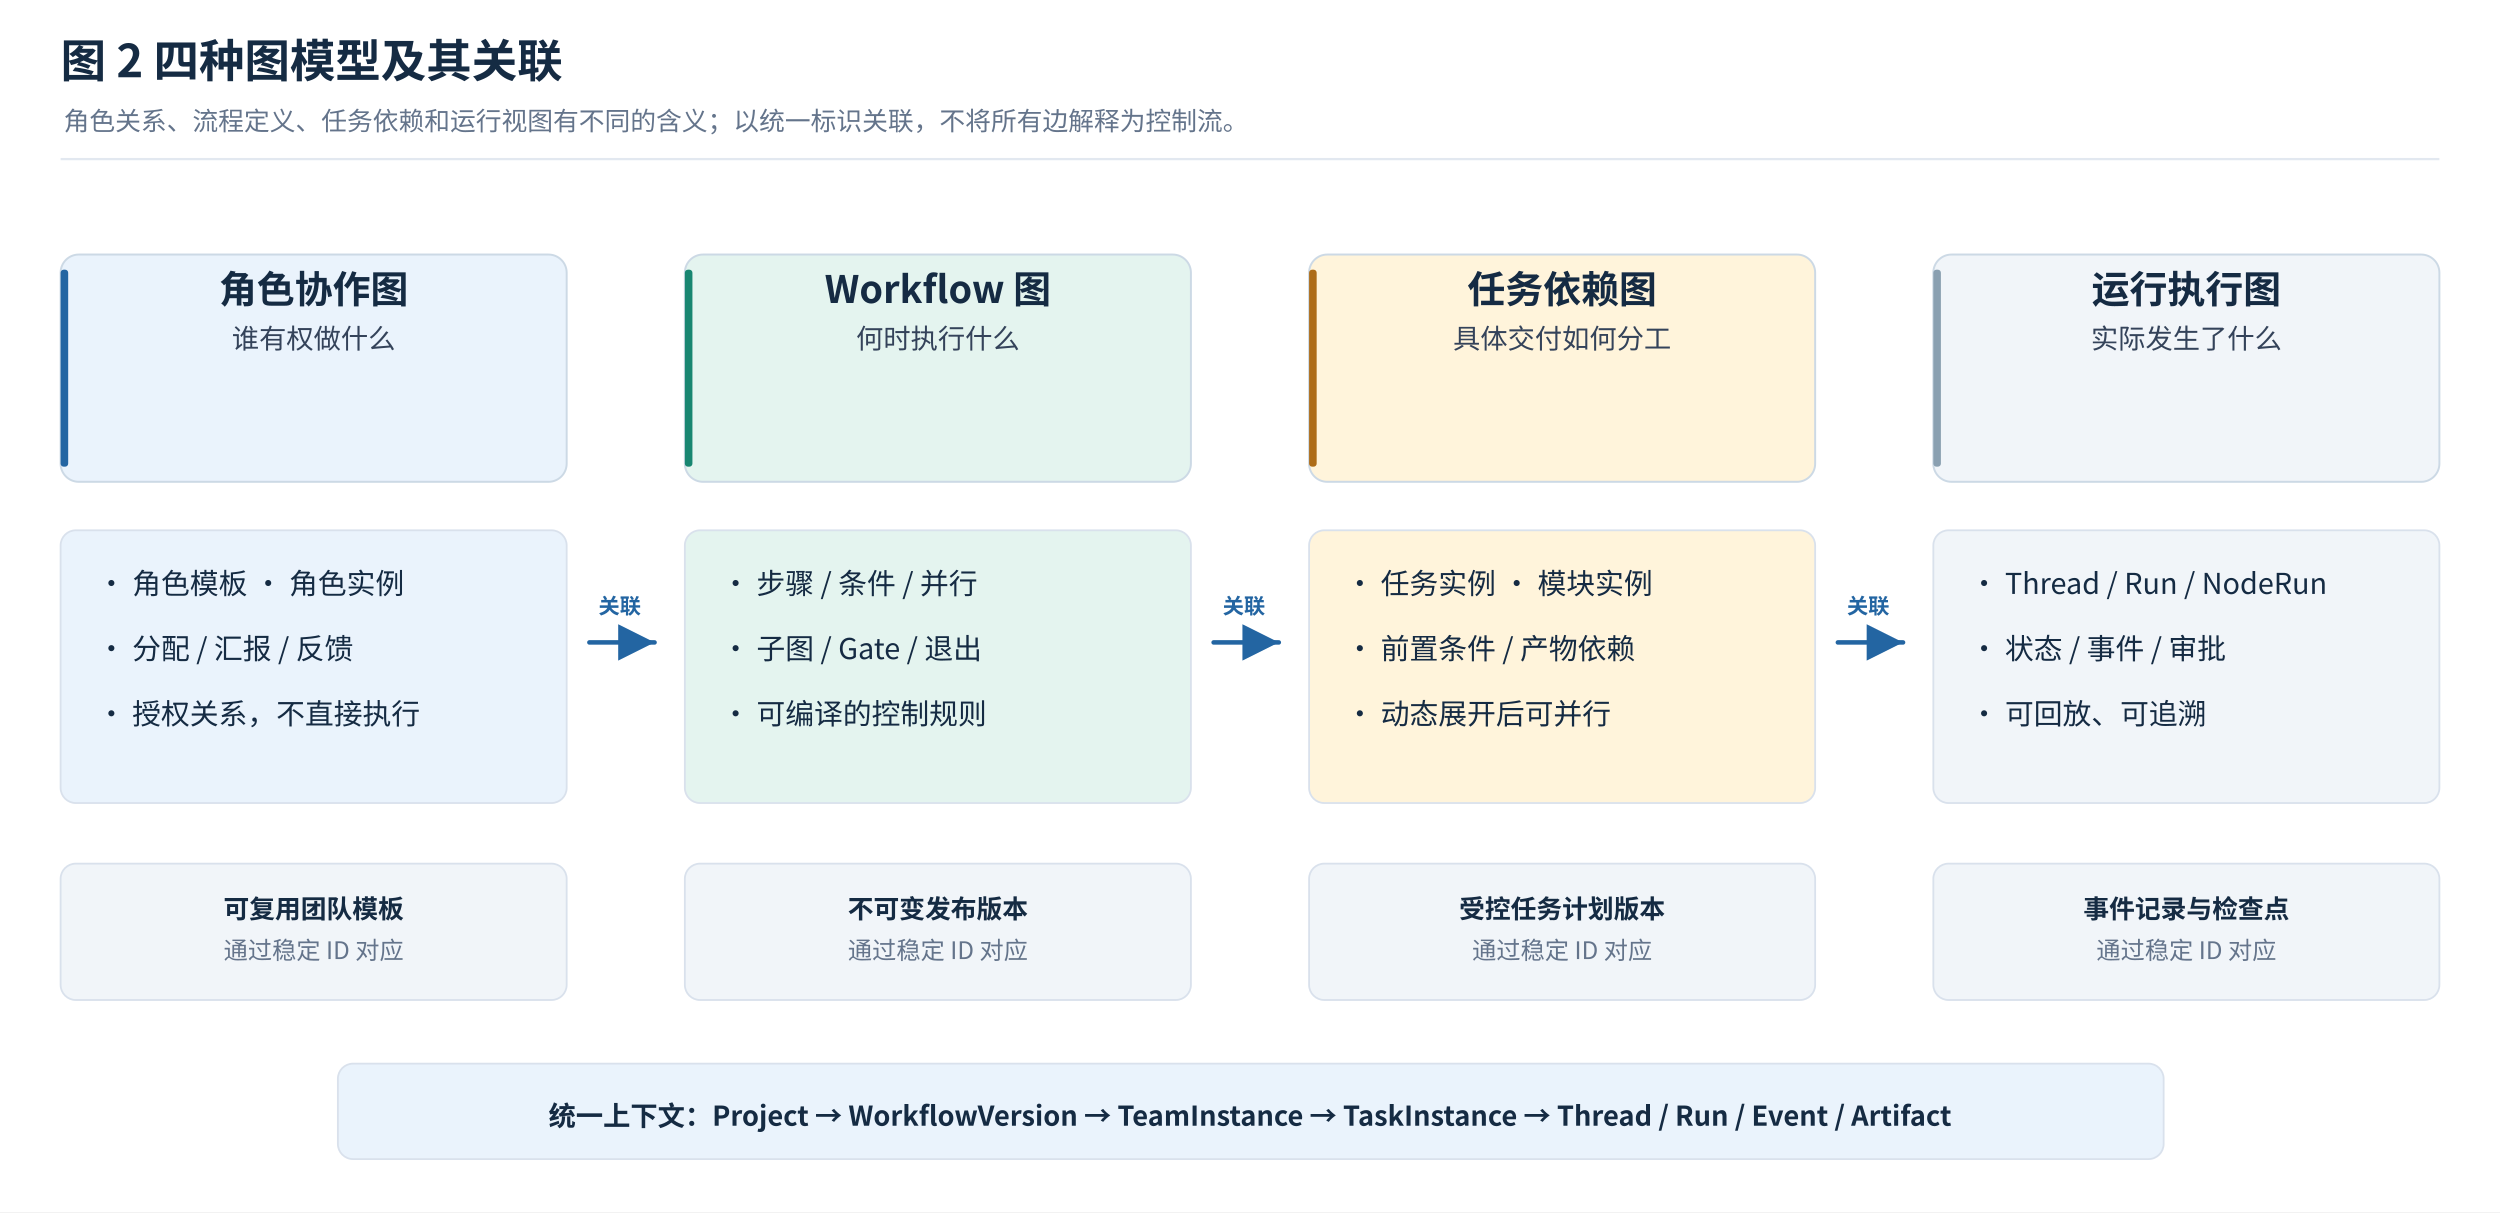
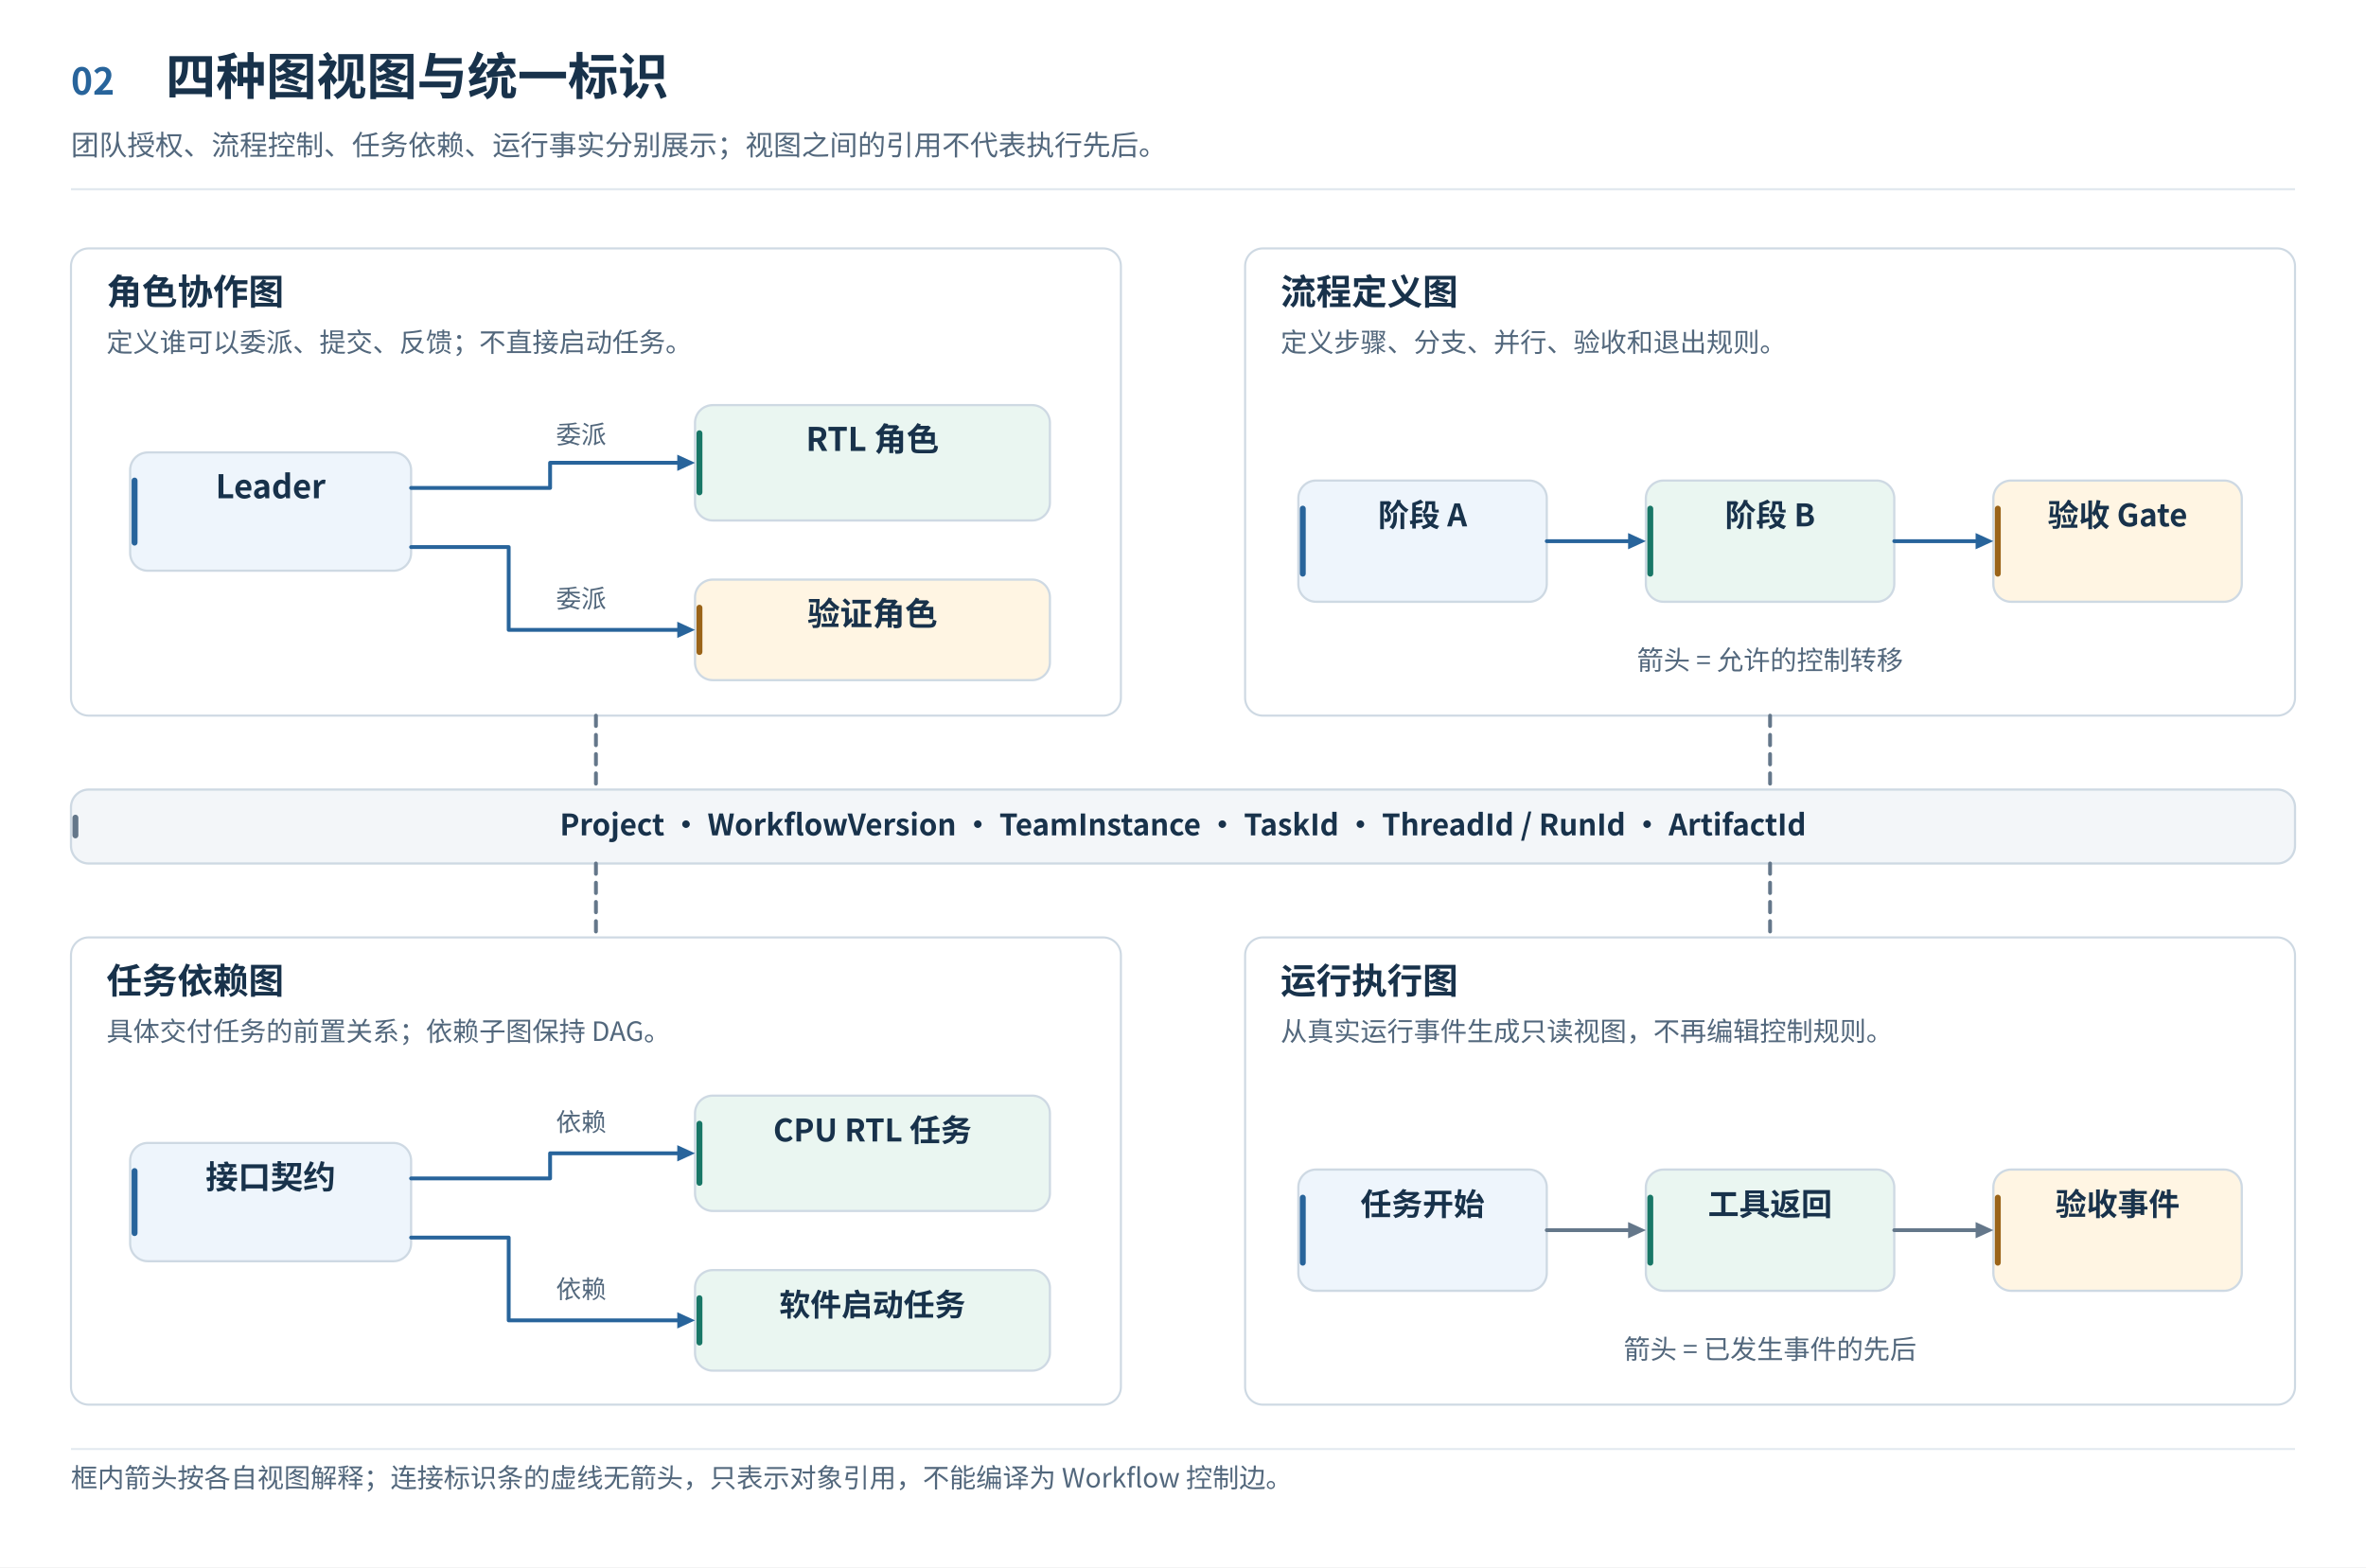
- <svg xmlns="http://www.w3.org/2000/svg" baseProfile="full" height="800px" version="1.1" viewBox="0 0 1650 800" width="1650px">
-   <defs>
-     <marker id="02_四层图模型_svg_gray" markerHeight="8" markerWidth="9" orient="auto" refX="8" refY="4">
-       <path d="M0,0 L8,4 L0,8 Z" fill="#8AA0B1" />
-     </marker>
-     <marker id="02_四层图模型_svg_blue" markerHeight="8" markerWidth="9" orient="auto" refX="8" refY="4">
-       <path d="M0,0 L8,4 L0,8 Z" fill="#2365A2" />
-     </marker>
-     <marker id="02_四层图模型_svg_teal" markerHeight="8" markerWidth="9" orient="auto" refX="8" refY="4">
-       <path d="M0,0 L8,4 L0,8 Z" fill="#188671" />
-     </marker>
-     <marker id="02_四层图模型_svg_amber" markerHeight="8" markerWidth="9" orient="auto" refX="8" refY="4">
-       <path d="M0,0 L8,4 L0,8 Z" fill="#AD6C18" />
-     </marker>
-     <marker id="02_四层图模型_svg_red" markerHeight="8" markerWidth="9" orient="auto" refX="8" refY="4">
-       <path d="M0,0 L8,4 L0,8 Z" fill="#B74D53" />
-     </marker>
-   </defs>
-   <rect fill="#FFFFFF" height="800" width="1650" x="0" y="0" />
-   <text fill="#152B43" font-family="'Noto Sans CJK SC', 'Microsoft YaHei', sans-serif" font-size="30" font-weight="bold" x="40" y="51">图 2  四种图模型及其关联</text>
-   <text fill="#64748B" font-family="'Noto Sans CJK SC', 'Microsoft YaHei', sans-serif" font-size="17" x="42" y="86">角色关系、流程定义、任务依赖和运行视图有不同的含义；以统一标识关联，不将所有边解释为控制流。</text>
-   <line stroke="#E2E8F0" stroke-width="1.5" x1="40" x2="1610" y1="105" y2="105" />
-   <rect fill="#EAF3FC" height="150" rx="12" stroke="#CCD9E5" stroke-width="1.3" width="334" x="40" y="168" />
-   <rect fill="#2365A2" height="130" rx="2" width="5" x="40" y="178" />
-   <text fill="#152B43" font-family="'Noto Sans CJK SC', 'Microsoft YaHei', sans-serif" font-size="25" font-weight="bold" text-anchor="middle" x="207.0" y="200">角色协作图</text>
-   <text fill="#34435A" font-family="'Noto Sans CJK SC', 'Microsoft YaHei', sans-serif" font-size="18" font-weight="normal" text-anchor="middle" x="207.0" y="230">谁有权做什么</text>
-   <rect fill="#EAF3FC" height="180" rx="10" stroke="#D9E1EC" stroke-width="1.2" width="334" x="40" y="350" />
-   <text fill="#152B43" font-family="'Noto Sans CJK SC', 'Microsoft YaHei', sans-serif" font-size="19" font-weight="normal" x="64" y="392">• 角色模板 · 角色实例</text>
-   <text fill="#152B43" font-family="'Noto Sans CJK SC', 'Microsoft YaHei', sans-serif" font-size="19" font-weight="normal" x="64" y="435">• 分配 / 汇报 / 反馈</text>
-   <text fill="#152B43" font-family="'Noto Sans CJK SC', 'Microsoft YaHei', sans-serif" font-size="19" font-weight="normal" x="64" y="478">• 授权关系，不直接执行</text>
-   <rect fill="#F1F5F9" height="90" rx="10" stroke="#D9E1EC" stroke-width="1.2" width="334" x="40" y="570" />
-   <text fill="#152B43" font-family="'Noto Sans CJK SC', 'Microsoft YaHei', sans-serif" font-size="17" font-weight="bold" text-anchor="middle" x="207" y="606">可复用团队模板</text>
-   <text fill="#64748B" font-family="'Noto Sans CJK SC', 'Microsoft YaHei', sans-serif" font-size="16" font-weight="normal" text-anchor="middle" x="207" y="633">通过稳定 ID 对应</text>
-   <rect fill="#E4F4EF" height="150" rx="12" stroke="#CCD9E5" stroke-width="1.3" width="334" x="452" y="168" />
-   <rect fill="#188671" height="130" rx="2" width="5" x="452" y="178" />
-   <text fill="#152B43" font-family="'Noto Sans CJK SC', 'Microsoft YaHei', sans-serif" font-size="25" font-weight="bold" text-anchor="middle" x="619.0" y="200">Workflow 图</text>
-   <text fill="#34435A" font-family="'Noto Sans CJK SC', 'Microsoft YaHei', sans-serif" font-size="18" font-weight="normal" text-anchor="middle" x="619.0" y="230">何时执行什么</text>
-   <rect fill="#E4F4EF" height="180" rx="10" stroke="#D9E1EC" stroke-width="1.2" width="334" x="452" y="350" />
-   <text fill="#152B43" font-family="'Noto Sans CJK SC', 'Microsoft YaHei', sans-serif" font-size="19" font-weight="normal" x="476" y="392">• 步骤 / 条件 / 并行</text>
-   <text fill="#152B43" font-family="'Noto Sans CJK SC', 'Microsoft YaHei', sans-serif" font-size="19" font-weight="normal" x="476" y="435">• 子图 / Gate / 退出</text>
-   <text fill="#152B43" font-family="'Noto Sans CJK SC', 'Microsoft YaHei', sans-serif" font-size="19" font-weight="normal" x="476" y="478">• 可编译的控制规则</text>
-   <rect fill="#F1F5F9" height="90" rx="10" stroke="#D9E1EC" stroke-width="1.2" width="334" x="452" y="570" />
-   <text fill="#152B43" font-family="'Noto Sans CJK SC', 'Microsoft YaHei', sans-serif" font-size="17" font-weight="bold" text-anchor="middle" x="619" y="606">不可变发布版本</text>
-   <text fill="#64748B" font-family="'Noto Sans CJK SC', 'Microsoft YaHei', sans-serif" font-size="16" font-weight="normal" text-anchor="middle" x="619" y="633">通过稳定 ID 对应</text>
-   <rect fill="#FFF4DB" height="150" rx="12" stroke="#CCD9E5" stroke-width="1.3" width="334" x="864" y="168" />
-   <rect fill="#AD6C18" height="130" rx="2" width="5" x="864" y="178" />
-   <text fill="#152B43" font-family="'Noto Sans CJK SC', 'Microsoft YaHei', sans-serif" font-size="25" font-weight="bold" text-anchor="middle" x="1031.0" y="200">任务依赖图</text>
-   <text fill="#34435A" font-family="'Noto Sans CJK SC', 'Microsoft YaHei', sans-serif" font-size="18" font-weight="normal" text-anchor="middle" x="1031.0" y="230">具体交付如何分工</text>
-   <rect fill="#FFF4DB" height="180" rx="10" stroke="#D9E1EC" stroke-width="1.2" width="334" x="864" y="350" />
-   <text fill="#152B43" font-family="'Noto Sans CJK SC', 'Microsoft YaHei', sans-serif" font-size="19" font-weight="normal" x="888" y="392">• 任务实例 · 模块实例</text>
-   <text fill="#152B43" font-family="'Noto Sans CJK SC', 'Microsoft YaHei', sans-serif" font-size="19" font-weight="normal" x="888" y="435">• 前置条件 / 产物依赖</text>
-   <text fill="#152B43" font-family="'Noto Sans CJK SC', 'Microsoft YaHei', sans-serif" font-size="19" font-weight="normal" x="888" y="478">• 动态展开后可并行</text>
-   <rect fill="#F1F5F9" height="90" rx="10" stroke="#D9E1EC" stroke-width="1.2" width="334" x="864" y="570" />
-   <text fill="#152B43" font-family="'Noto Sans CJK SC', 'Microsoft YaHei', sans-serif" font-size="17" font-weight="bold" text-anchor="middle" x="1031" y="606">受控任务计划版本</text>
-   <text fill="#64748B" font-family="'Noto Sans CJK SC', 'Microsoft YaHei', sans-serif" font-size="16" font-weight="normal" text-anchor="middle" x="1031" y="633">通过稳定 ID 对应</text>
-   <rect fill="#F1F5F9" height="150" rx="12" stroke="#CCD9E5" stroke-width="1.3" width="334" x="1276" y="168" />
-   <rect fill="#8AA0B1" height="130" rx="2" width="5" x="1276" y="178" />
-   <text fill="#152B43" font-family="'Noto Sans CJK SC', 'Microsoft YaHei', sans-serif" font-size="25" font-weight="bold" text-anchor="middle" x="1443.0" y="200">运行执行图</text>
-   <text fill="#34435A" font-family="'Noto Sans CJK SC', 'Microsoft YaHei', sans-serif" font-size="18" font-weight="normal" text-anchor="middle" x="1443.0" y="230">实际发生了什么</text>
-   <rect fill="#F1F5F9" height="180" rx="10" stroke="#D9E1EC" stroke-width="1.2" width="334" x="1276" y="350" />
-   <text fill="#152B43" font-family="'Noto Sans CJK SC', 'Microsoft YaHei', sans-serif" font-size="19" font-weight="normal" x="1300" y="392">• Thread / Run / NodeRun</text>
-   <text fill="#152B43" font-family="'Noto Sans CJK SC', 'Microsoft YaHei', sans-serif" font-size="19" font-weight="normal" x="1300" y="435">• 状态 / 事件 / 审批</text>
-   <text fill="#152B43" font-family="'Noto Sans CJK SC', 'Microsoft YaHei', sans-serif" font-size="19" font-weight="normal" x="1300" y="478">• 可回放、可追溯</text>
-   <rect fill="#F1F5F9" height="90" rx="10" stroke="#D9E1EC" stroke-width="1.2" width="334" x="1276" y="570" />
-   <text fill="#152B43" font-family="'Noto Sans CJK SC', 'Microsoft YaHei', sans-serif" font-size="17" font-weight="bold" text-anchor="middle" x="1443" y="606">事件记录与检查点</text>
-   <text fill="#64748B" font-family="'Noto Sans CJK SC', 'Microsoft YaHei', sans-serif" font-size="16" font-weight="normal" text-anchor="middle" x="1443" y="633">通过稳定 ID 对应</text>
-   <path d="M389,424 L432,424" fill="none" marker-end="url(#02_四层图模型_svg_blue)" opacity="1" stroke="#2365A2" stroke-linecap="round" stroke-linejoin="round" stroke-width="3" />
-   <text fill="#2365A2" font-family="'Noto Sans CJK SC', 'Microsoft YaHei', sans-serif" font-size="14" font-weight="bold" text-anchor="middle" x="409" y="405">关联</text>
-   <path d="M801,424 L844,424" fill="none" marker-end="url(#02_四层图模型_svg_blue)" opacity="1" stroke="#2365A2" stroke-linecap="round" stroke-linejoin="round" stroke-width="3" />
-   <text fill="#2365A2" font-family="'Noto Sans CJK SC', 'Microsoft YaHei', sans-serif" font-size="14" font-weight="bold" text-anchor="middle" x="821" y="405">关联</text>
-   <path d="M1213,424 L1256,424" fill="none" marker-end="url(#02_四层图模型_svg_blue)" opacity="1" stroke="#2365A2" stroke-linecap="round" stroke-linejoin="round" stroke-width="3" />
-   <text fill="#2365A2" font-family="'Noto Sans CJK SC', 'Microsoft YaHei', sans-serif" font-size="14" font-weight="bold" text-anchor="middle" x="1233" y="405">关联</text>
-   <rect fill="#EAF3FC" height="63" rx="10" stroke="#D9E1EC" stroke-width="1.2" width="1205" x="223" y="702" />
-   <text fill="#152B43" font-family="'Noto Sans CJK SC', 'Microsoft YaHei', sans-serif" font-size="18" font-weight="bold" text-anchor="middle" x="825" y="743">统一上下文：Project → WorkflowVersion → TeamInstance → TaskInstance → Thread / Run / Event / Artifact</text>
+ <svg xmlns="http://www.w3.org/2000/svg" width="1600" height="1060" viewBox="0 0 1600 1060" role="img" aria-labelledby="title description">
+   <g id="background">
+     <rect x="0" y="0" width="1600" height="1060" rx="0" fill="#FFFFFF" stroke="none" stroke-width="1.4" />
+     <line x1="48" y1="128" x2="1552" y2="128" stroke="#E2E9EF" stroke-width="1.5" />
+     <rect x="48" y="168" width="710" height="316" rx="12" fill="#FFFFFF" stroke="#CED9E3" stroke-width="1.4" />
+     <rect x="842" y="168" width="710" height="316" rx="12" fill="#FFFFFF" stroke="#CED9E3" stroke-width="1.4" />
+     <rect x="48" y="634" width="710" height="316" rx="12" fill="#FFFFFF" stroke="#CED9E3" stroke-width="1.4" />
+     <rect x="842" y="634" width="710" height="316" rx="12" fill="#FFFFFF" stroke="#CED9E3" stroke-width="1.4" />
+     <line x1="48" y1="980" x2="1552" y2="980" stroke="#E2E9EF" stroke-width="1.3" />
+   </g>
+   <g id="nodes">
+     <g id="leader">
+       <rect x="88" y="306" width="190" height="80" rx="12" fill="#EEF5FC" stroke="#CED9E3" stroke-width="1.5" />
+       <rect x="89" y="323" width="4" height="46" rx="2" fill="#28649B" stroke="none" />
+     </g>
+     <g id="rtl_role">
+       <rect x="470" y="274" width="240" height="78" rx="12" fill="#EAF6F1" stroke="#CED9E3" stroke-width="1.5" />
+       <rect x="471" y="291" width="4" height="44" rx="2" fill="#197767" stroke="none" />
+     </g>
+     <g id="dv_role">
+       <rect x="470" y="392" width="240" height="68" rx="12" fill="#FFF5E3" stroke="#CED9E3" stroke-width="1.5" />
+       <rect x="471" y="409" width="4" height="34" rx="2" fill="#9B6419" stroke="none" />
+     </g>
+     <g id="start">
+       <rect x="878" y="325" width="168" height="82" rx="12" fill="#EEF5FC" stroke="#CED9E3" stroke-width="1.5" />
+       <rect x="879" y="342" width="4" height="48" rx="2" fill="#28649B" stroke="none" />
+     </g>
+     <g id="step">
+       <rect x="1113" y="325" width="168" height="82" rx="12" fill="#EAF6F1" stroke="#CED9E3" stroke-width="1.5" />
+       <rect x="1114" y="342" width="4" height="48" rx="2" fill="#197767" stroke="none" />
+     </g>
+     <g id="gate">
+       <rect x="1348" y="325" width="168" height="82" rx="12" fill="#FFF5E3" stroke="#CED9E3" stroke-width="1.5" />
+       <rect x="1349" y="342" width="4" height="48" rx="2" fill="#9B6419" stroke="none" />
+     </g>
+     <g id="contract">
+       <rect x="88" y="773" width="190" height="80" rx="12" fill="#EEF5FC" stroke="#CED9E3" stroke-width="1.5" />
+       <rect x="89" y="790" width="4" height="46" rx="2" fill="#28649B" stroke="none" />
+     </g>
+     <g id="rtl_task">
+       <rect x="470" y="741" width="240" height="78" rx="12" fill="#EAF6F1" stroke="#CED9E3" stroke-width="1.5" />
+       <rect x="471" y="758" width="4" height="44" rx="2" fill="#197767" stroke="none" />
+     </g>
+     <g id="sw_task">
+       <rect x="470" y="859" width="240" height="68" rx="12" fill="#EAF6F1" stroke="#CED9E3" stroke-width="1.5" />
+       <rect x="471" y="876" width="4" height="34" rx="2" fill="#197767" stroke="none" />
+     </g>
+     <g id="run">
+       <rect x="878" y="791" width="168" height="82" rx="12" fill="#EEF5FC" stroke="#CED9E3" stroke-width="1.5" />
+       <rect x="879" y="808" width="4" height="48" rx="2" fill="#28649B" stroke="none" />
+     </g>
+     <g id="tool">
+       <rect x="1113" y="791" width="168" height="82" rx="12" fill="#EAF6F1" stroke="#CED9E3" stroke-width="1.5" />
+       <rect x="1114" y="808" width="4" height="48" rx="2" fill="#197767" stroke="none" />
+     </g>
+     <g id="decision">
+       <rect x="1348" y="791" width="168" height="82" rx="12" fill="#FFF5E3" stroke="#CED9E3" stroke-width="1.5" />
+       <rect x="1349" y="808" width="4" height="48" rx="2" fill="#9B6419" stroke="none" />
+     </g>
+     <g id="identities">
+       <rect x="48" y="534" width="1504" height="50" rx="12" fill="#F3F6F9" stroke="#CED9E3" stroke-width="1.5" />
+       <rect x="49" y="551" width="4" height="16" rx="2" fill="#64778A" stroke="none" />
+     </g>
+   </g>
+   <g id="connections">
+     <g id="e01" data-source="leader" data-target="rtl_role">
+       <polyline points="278,330 372,330 372,313 458,313" fill="none" stroke="#28649B" stroke-width="2.6" stroke-linejoin="round" stroke-linecap="round" />
+       <polygon points="470,313 458,318.5 458,307.5" fill="#28649B" />
+     </g>
+     <g id="e02" data-source="leader" data-target="dv_role">
+       <polyline points="278,370 344,370 344,426 458,426" fill="none" stroke="#28649B" stroke-width="2.6" stroke-linejoin="round" stroke-linecap="round" />
+       <polygon points="470,426 458,431.5 458,420.5" fill="#28649B" />
+     </g>
+     <g id="e03" data-source="start" data-target="step">
+       <polyline points="1046,366 1101,366" fill="none" stroke="#28649B" stroke-width="2.6" stroke-linejoin="round" stroke-linecap="round" />
+       <polygon points="1113,366 1101,371.5 1101,360.5" fill="#28649B" />
+     </g>
+     <g id="e04" data-source="step" data-target="gate">
+       <polyline points="1281,366 1336,366" fill="none" stroke="#28649B" stroke-width="2.6" stroke-linejoin="round" stroke-linecap="round" />
+       <polygon points="1348,366 1336,371.5 1336,360.5" fill="#28649B" />
+     </g>
+     <g id="e05" data-source="contract" data-target="rtl_task">
+       <polyline points="278,797 372,797 372,780 458,780" fill="none" stroke="#28649B" stroke-width="2.6" stroke-linejoin="round" stroke-linecap="round" />
+       <polygon points="470,780 458,785.5 458,774.5" fill="#28649B" />
+     </g>
+     <g id="e06" data-source="contract" data-target="sw_task">
+       <polyline points="278,837 344,837 344,893 458,893" fill="none" stroke="#28649B" stroke-width="2.6" stroke-linejoin="round" stroke-linecap="round" />
+       <polygon points="470,893 458,898.5 458,887.5" fill="#28649B" />
+     </g>
+     <g id="e07" data-source="run" data-target="tool">
+       <polyline points="1046,832 1101,832" fill="none" stroke="#64778A" stroke-width="2.6" stroke-linejoin="round" stroke-linecap="round" />
+       <polygon points="1113,832 1101,837.5 1101,826.5" fill="#64778A" />
+     </g>
+     <g id="e08" data-source="tool" data-target="decision">
+       <polyline points="1281,832 1336,832" fill="none" stroke="#64778A" stroke-width="2.6" stroke-linejoin="round" stroke-linecap="round" />
+       <polygon points="1348,832 1336,837.5 1336,826.5" fill="#64778A" />
+     </g>
+     <g id="e09" data-source="team_panel" data-target="identities">
+       <polyline points="403,484 403,534" fill="none" stroke="#64778A" stroke-width="2.6" stroke-linejoin="round" stroke-linecap="round" stroke-dasharray="7 6" />
+     </g>
+     <g id="e10" data-source="flow_panel" data-target="identities">
+       <polyline points="1197,484 1197,534" fill="none" stroke="#64778A" stroke-width="2.6" stroke-linejoin="round" stroke-linecap="round" stroke-dasharray="7 6" />
+     </g>
+     <g id="e11" data-source="identities" data-target="task_panel">
+       <polyline points="403,584 403,634" fill="none" stroke="#64778A" stroke-width="2.6" stroke-linejoin="round" stroke-linecap="round" stroke-dasharray="7 6" />
+     </g>
+     <g id="e12" data-source="identities" data-target="run_panel">
+       <polyline points="1197,584 1197,634" fill="none" stroke="#64778A" stroke-width="2.6" stroke-linejoin="round" stroke-linecap="round" stroke-dasharray="7 6" />
+     </g>
+   </g>
+   <g id="labels" font-family="Noto Sans CJK SC, Microsoft YaHei, PingFang SC, sans-serif">
+     <text x="48" y="64" font-size="25" fill="#28649B" font-weight="700" text-anchor="start">02</text>
+     <text x="112" y="64" font-size="34" fill="#18324B" font-weight="700" text-anchor="start">四种图视图与统一标识</text>
+     <text x="48" y="105" font-size="19" fill="#52677C" font-weight="400" text-anchor="start">团队授权、流程控制、任务依赖、运行事实分别展示；视图之间的引用不代表执行先后。</text>
+     <text x="72" y="206" font-size="24" fill="#18324B" font-weight="700" text-anchor="start">角色协作图</text>
+     <text x="72" y="238" font-size="18" fill="#52677C" font-weight="400" text-anchor="start">定义谁可以委派、提交、反馈；不直接启动任务。</text>
+     <text x="866" y="206" font-size="24" fill="#18324B" font-weight="700" text-anchor="start">流程定义图</text>
+     <text x="866" y="238" font-size="18" fill="#52677C" font-weight="400" text-anchor="start">定义步骤、分支、并行、验收和退出规则。</text>
+     <text x="72" y="672" font-size="24" fill="#18324B" font-weight="700" text-anchor="start">任务依赖图</text>
+     <text x="72" y="704" font-size="18" fill="#52677C" font-weight="400" text-anchor="start">具体交付任务的前置关系；依赖子图保持 DAG。</text>
+     <text x="866" y="672" font-size="24" fill="#18324B" font-weight="700" text-anchor="start">运行执行图</text>
+     <text x="866" y="704" font-size="18" fill="#52677C" font-weight="400" text-anchor="start">从真实运行事件生成只读视图，不再编辑控制规则。</text>
+     <text x="183.0" y="337" font-size="22" fill="#18324B" font-weight="700" text-anchor="middle">Leader</text>
+     <text x="590.0" y="305" font-size="22" fill="#18324B" font-weight="700" text-anchor="middle">RTL 角色</text>
+     <text x="590.0" y="423" font-size="22" fill="#18324B" font-weight="700" text-anchor="middle">验证角色</text>
+     <text x="393" y="300" font-size="17" fill="#52677C" font-weight="400" text-anchor="middle">委派</text>
+     <text x="393" y="411" font-size="17" fill="#52677C" font-weight="400" text-anchor="middle">委派</text>
+     <text x="962.0" y="356" font-size="21" fill="#18324B" font-weight="700" text-anchor="middle">阶段 A</text>
+     <text x="1197.0" y="356" font-size="21" fill="#18324B" font-weight="700" text-anchor="middle">阶段 B</text>
+     <text x="1432.0" y="356" font-size="21" fill="#18324B" font-weight="700" text-anchor="middle">验收 Gate</text>
+     <text x="1197" y="453" font-size="18" fill="#52677C" font-weight="400" text-anchor="middle">箭头 = 允许的控制转移</text>
+     <text x="183.0" y="804" font-size="22" fill="#18324B" font-weight="700" text-anchor="middle">接口契约</text>
+     <text x="590.0" y="772" font-size="21" fill="#18324B" font-weight="700" text-anchor="middle">CPU RTL 任务</text>
+     <text x="590.0" y="890" font-size="21" fill="#18324B" font-weight="700" text-anchor="middle">软件启动任务</text>
+     <text x="393" y="765" font-size="17" fill="#52677C" font-weight="400" text-anchor="middle">依赖</text>
+     <text x="393" y="878" font-size="17" fill="#52677C" font-weight="400" text-anchor="middle">依赖</text>
+     <text x="962.0" y="822" font-size="21" fill="#18324B" font-weight="700" text-anchor="middle">任务开始</text>
+     <text x="1197.0" y="822" font-size="21" fill="#18324B" font-weight="700" text-anchor="middle">工具返回</text>
+     <text x="1432.0" y="822" font-size="21" fill="#18324B" font-weight="700" text-anchor="middle">验收事件</text>
+     <text x="1197" y="919" font-size="18" fill="#52677C" font-weight="400" text-anchor="middle">箭头 = 已发生事件的先后</text>
+     <text x="800.0" y="565" font-size="20" fill="#18324B" font-weight="700" text-anchor="middle">Project · WorkflowVersion · TeamInstance · TaskId · ThreadId / RunId · ArtifactId</text>
+     <text x="48" y="1006" font-size="18" fill="#52677C" font-weight="400" text-anchor="start">框内箭头按各自视图解释；连接标识条的虚线无箭头，只表示对象引用，不能编译为 Workflow 控制边。</text>
+   </g>
</svg>
